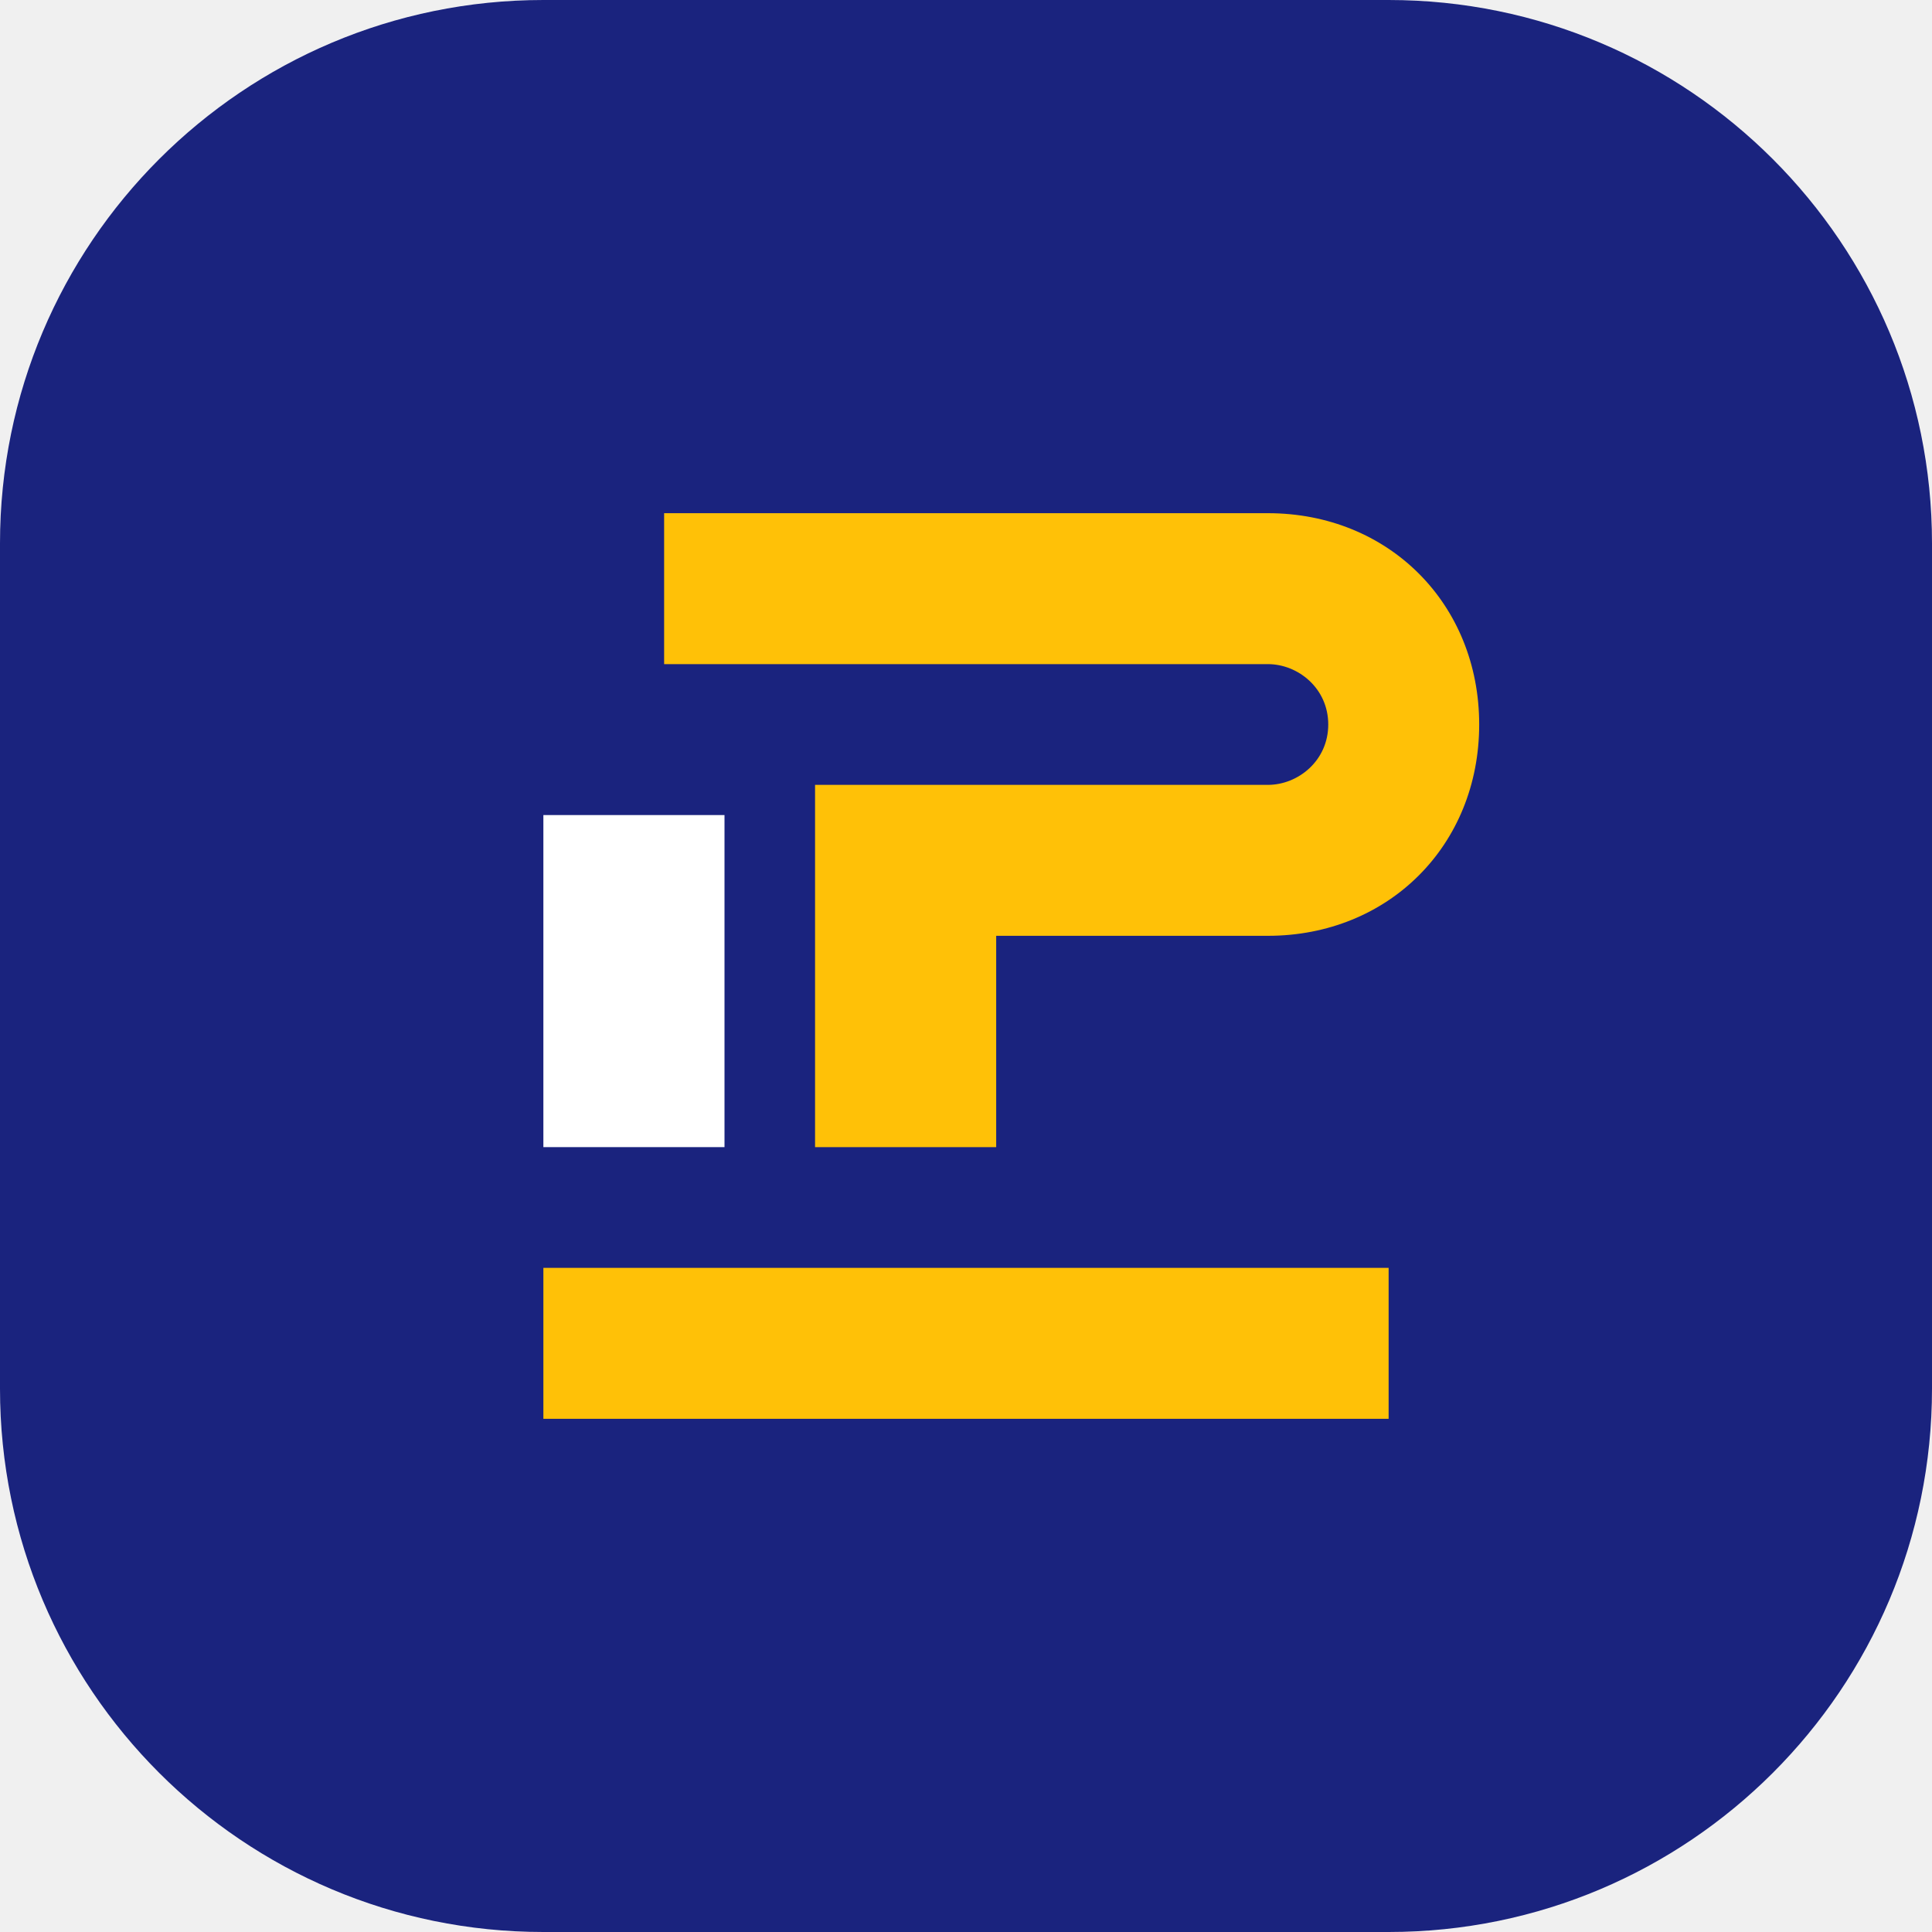
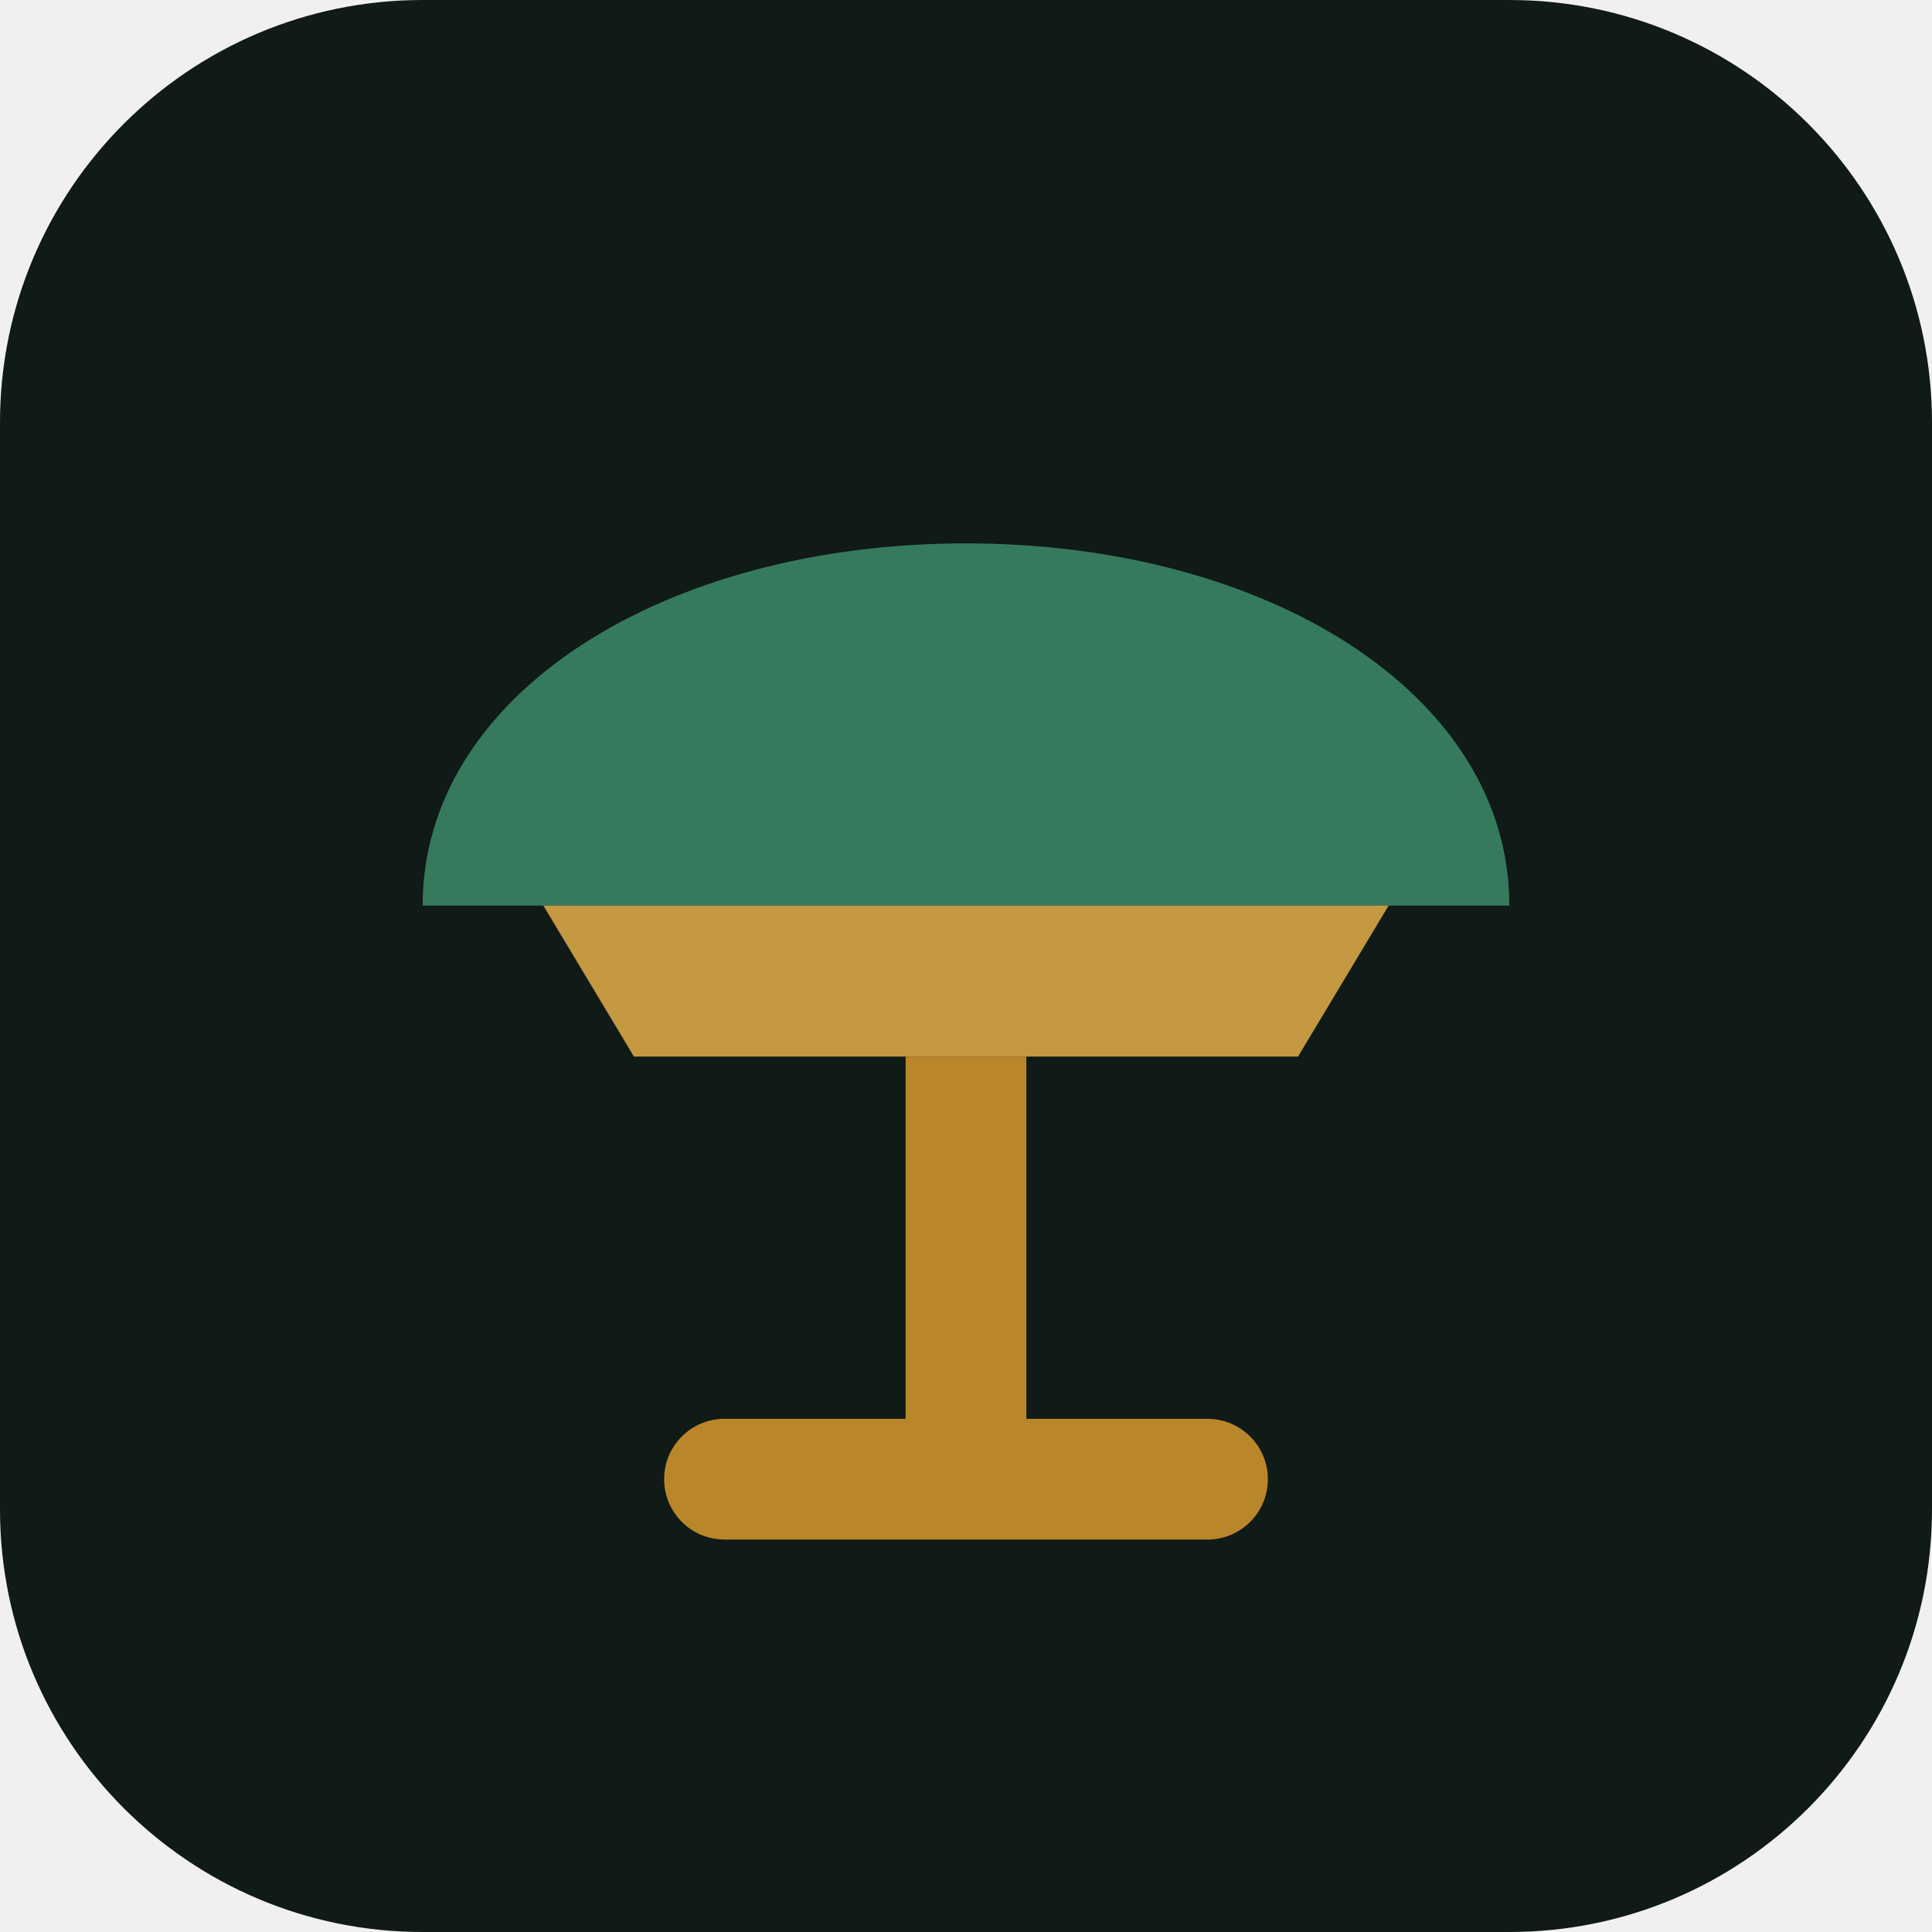
<svg xmlns="http://www.w3.org/2000/svg" width="64" height="64" viewBox="0 0 64 64">
-   <rect width="64" height="64" rx="18" fill="#1A237E" />
-   <path d="M18 42h28v5H18v-5Zm4-25h20c4 0 7 3 7 7s-3 7-7 7h-9v7h-6V26h15c1 0 2-.8 2-2s-1-2-2-2H22v-5Z" fill="#FFC107" />
-   <path d="M18 27h6v11h-6V27Z" fill="#FFFFFF" />
+   <rect width="64" height="64" rx="14" fill="#101A16" />
+   <path d="M14 30c0-7 8-12 18-12s18 5 18 12H14Z" fill="#357A5D" />
+   <path d="M18 30h28l-3 5H21l-3-5Z" fill="#D8A646" opacity=".9" />
+   <rect x="30" y="35" width="4" height="13" fill="#B9862A" />
+   <rect x="22" y="47" width="20" height="4" rx="2" fill="#B9862A" />
</svg>
